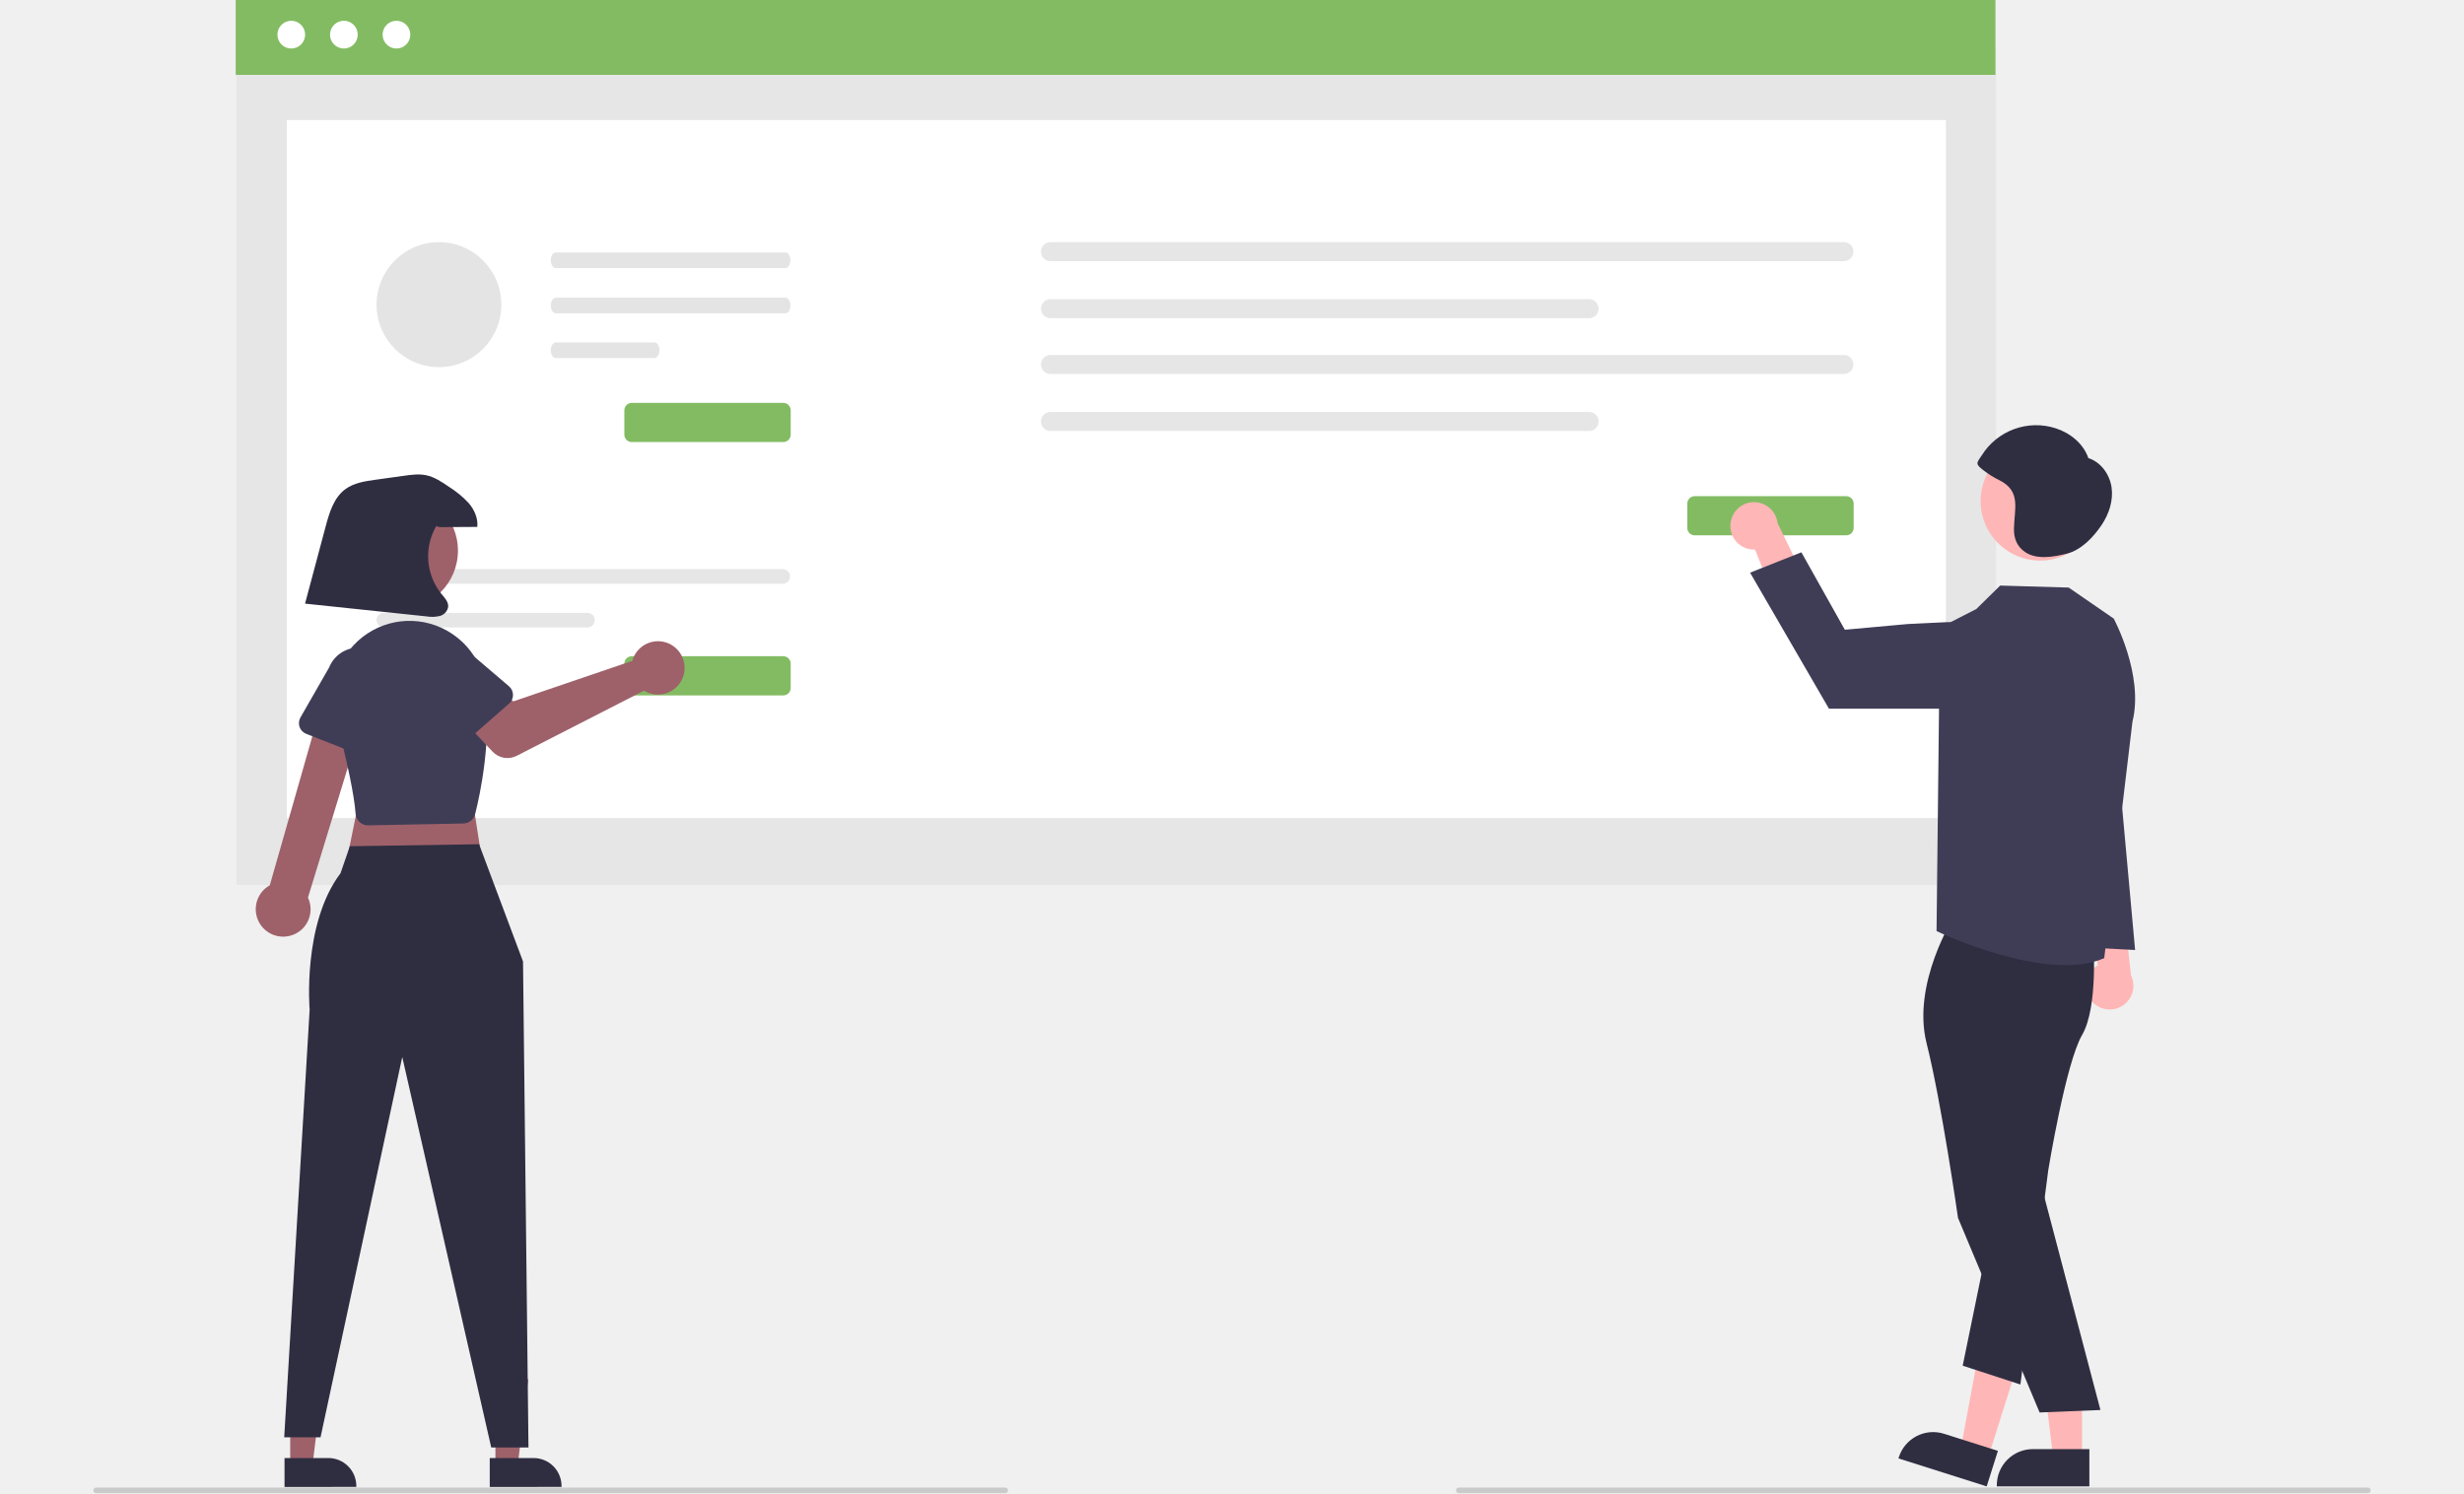
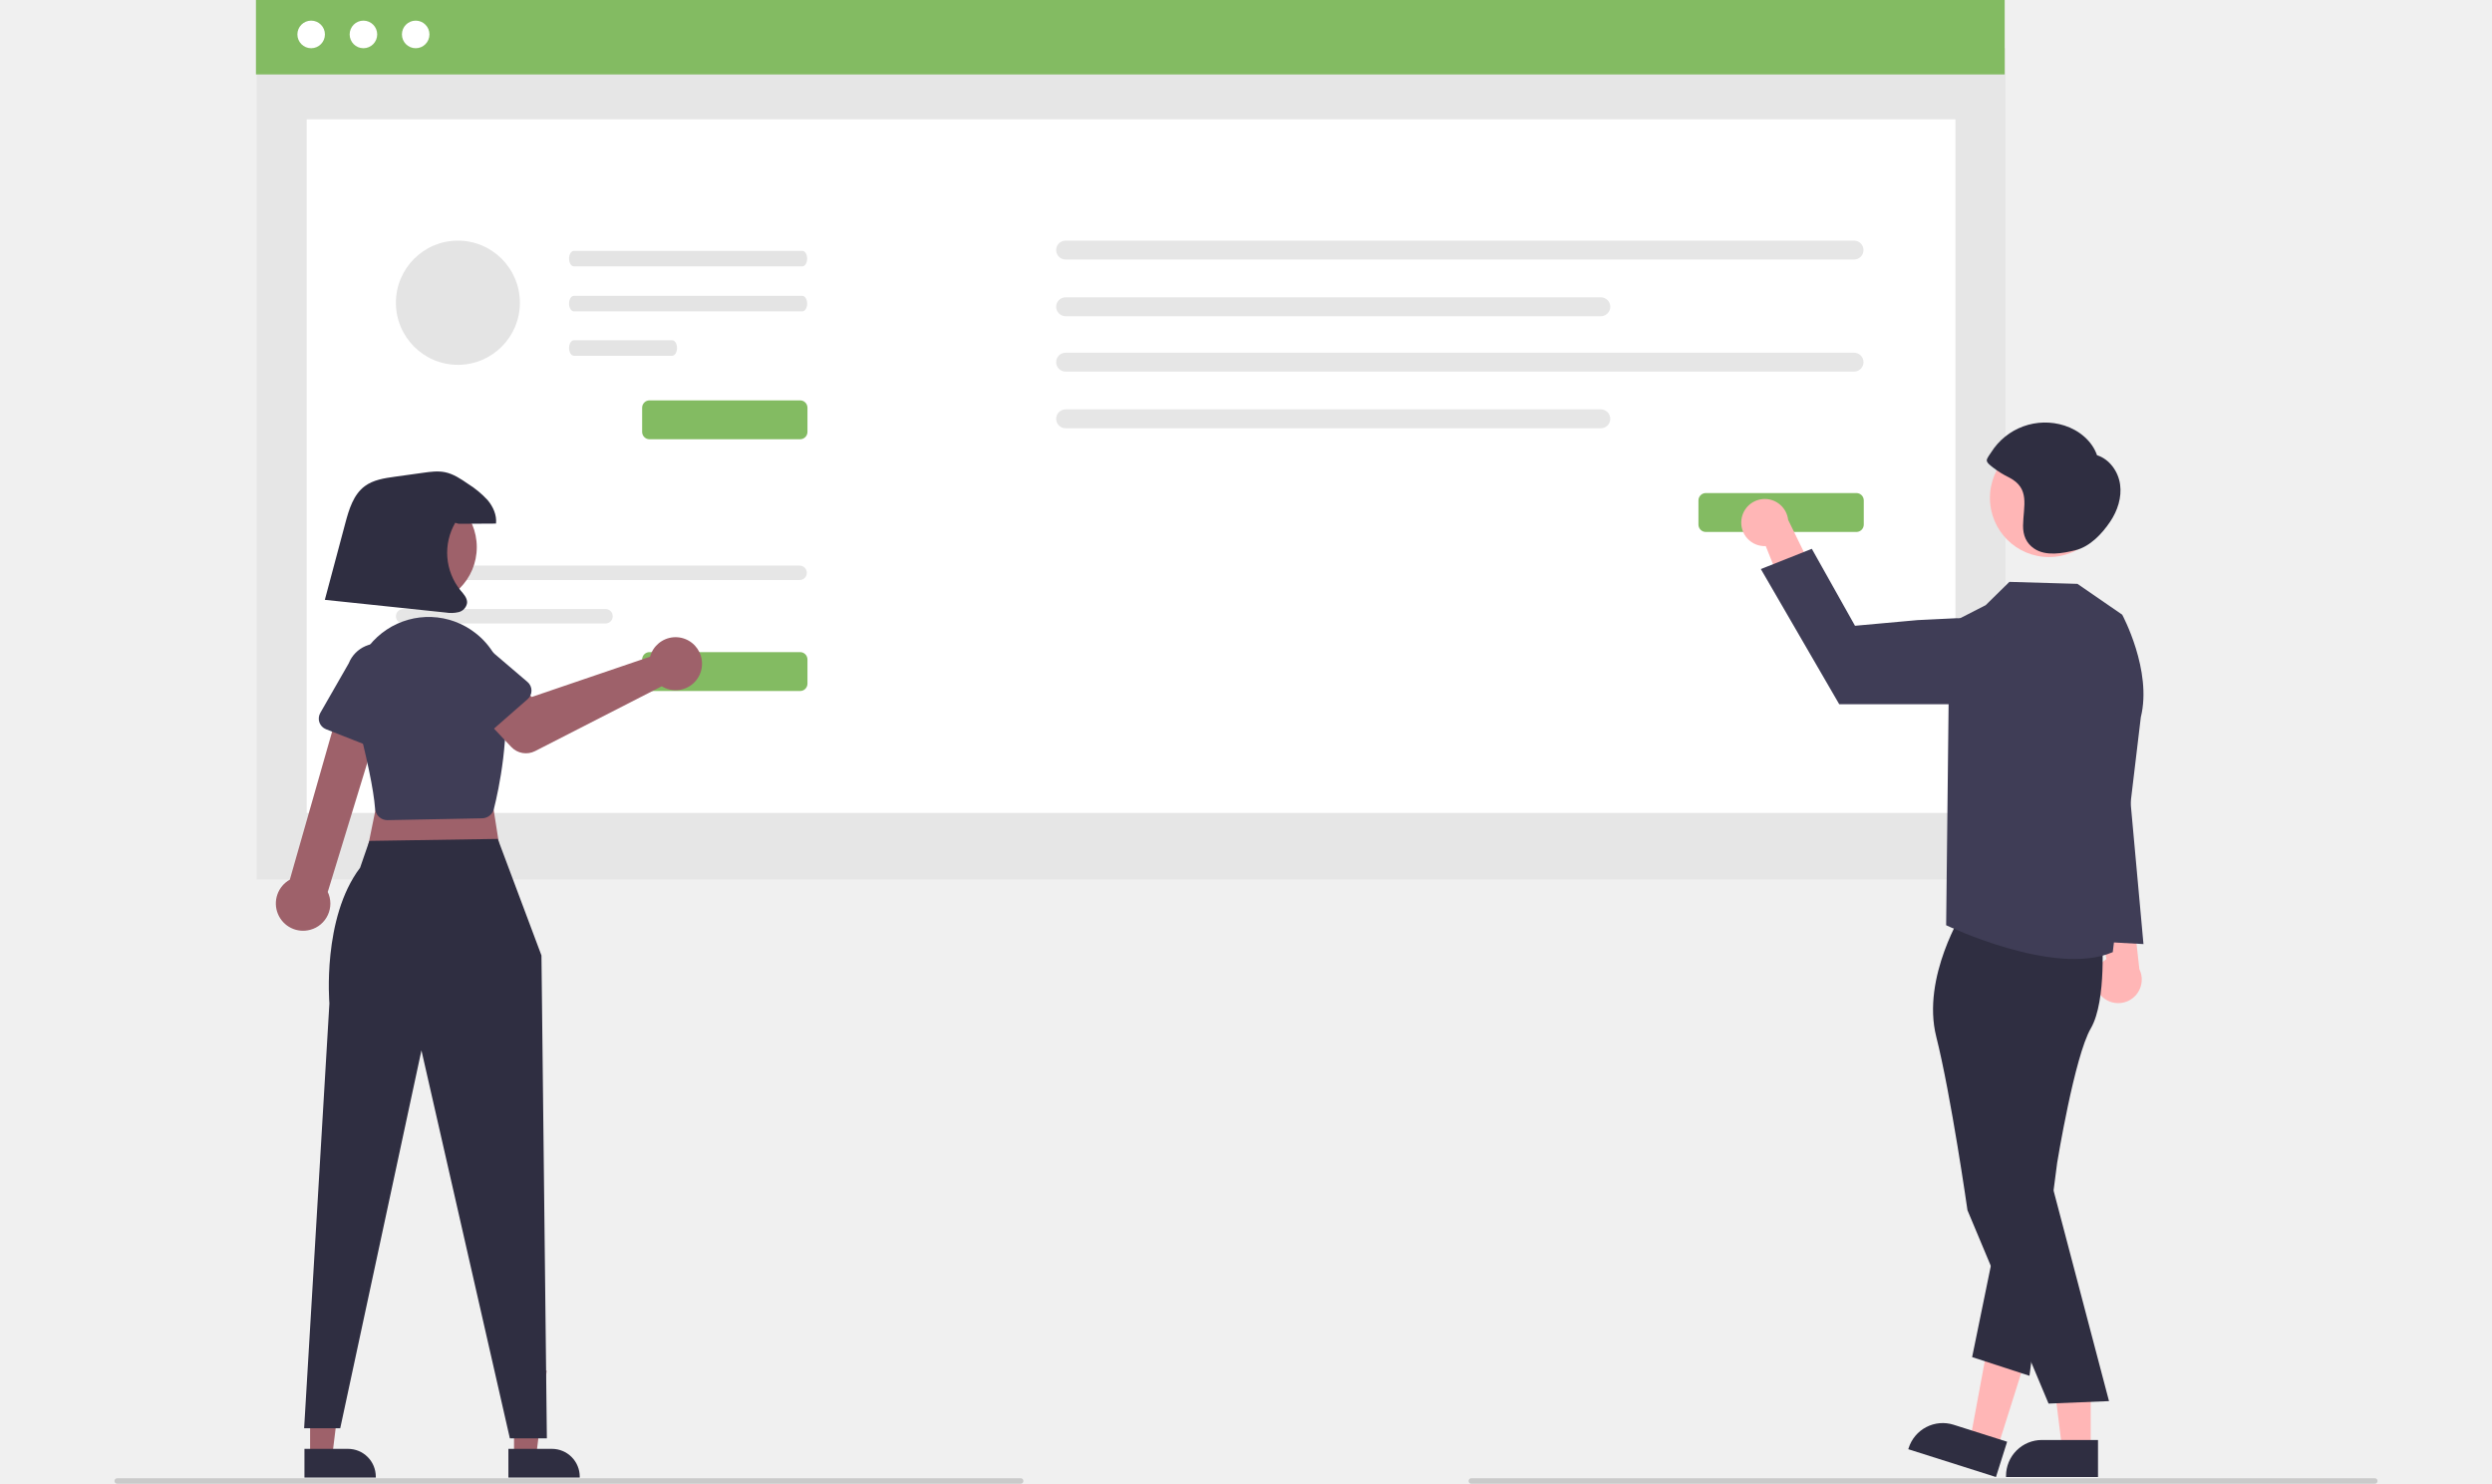
- <svg xmlns="http://www.w3.org/2000/svg" width="495" height="300" viewBox="0 0 610 400" fill="none">
+ <svg xmlns="http://www.w3.org/2000/svg" width="445" height="265" viewBox="0 0 610 400" fill="none">
  <g clip-path="url(#clip0_691_1961)">
    <path d="M535.21 268.114C534.619 267.405 534.19 266.574 533.954 265.681C533.718 264.788 533.68 263.854 533.843 262.945C534.007 262.036 534.367 261.174 534.898 260.419C535.43 259.664 536.12 259.036 536.921 258.577L532.793 236.506L543.53 241.025L545.804 261.292C546.483 262.69 546.627 264.29 546.208 265.788C545.789 267.285 544.836 268.577 543.531 269.418C542.225 270.259 540.656 270.59 539.123 270.35C537.589 270.11 536.197 269.314 535.21 268.114Z" fill="#FFB6B6" />
    <path d="M509.699 12.949H38.34V237.067H509.699V12.949Z" fill="#E6E6E6" />
    <path d="M496.223 32.167H51.82V219.157H496.223V32.167Z" fill="white" />
    <path d="M509.5 0H38.141V20.065H509.5V0Z" fill="#83BB62" />
    <path d="M53.02 13C55.07 13 56.732 11.335 56.732 9.281C56.732 7.227 55.07 5.562 53.02 5.562C50.97 5.562 49.309 7.227 49.309 9.281C49.309 11.335 50.97 13 53.02 13Z" fill="white" />
    <path d="M67.11 13C69.16 13 70.822 11.335 70.822 9.281C70.822 7.227 69.16 5.562 67.11 5.562C65.06 5.562 63.398 7.227 63.398 9.281C63.398 11.335 65.06 13 67.11 13Z" fill="white" />
    <path d="M81.196 13C83.246 13 84.907 11.335 84.907 9.281C84.907 7.227 83.246 5.562 81.196 5.562C79.146 5.562 77.484 7.227 77.484 9.281C77.484 11.335 79.146 13 81.196 13Z" fill="white" />
    <path d="M77.812 152.471C77.296 152.473 76.803 152.679 76.439 153.045C76.075 153.411 75.871 153.906 75.871 154.422C75.871 154.939 76.075 155.434 76.439 155.8C76.803 156.166 77.296 156.372 77.812 156.374H184.679C185.195 156.372 185.688 156.166 186.052 155.8C186.416 155.434 186.62 154.939 186.62 154.422C186.62 153.906 186.416 153.411 186.052 153.045C185.688 152.679 185.195 152.473 184.679 152.471H77.812Z" fill="#E6E6E6" />
    <path d="M77.812 164.181C77.296 164.183 76.803 164.389 76.439 164.755C76.075 165.121 75.871 165.616 75.871 166.133C75.871 166.649 76.075 167.144 76.439 167.51C76.803 167.876 77.296 168.082 77.812 168.084H132.37C132.885 168.082 133.379 167.876 133.742 167.51C134.106 167.144 134.31 166.649 134.31 166.133C134.31 165.616 134.106 165.121 133.742 164.755C133.379 164.389 132.885 164.183 132.37 164.181H77.812Z" fill="#E6E6E6" />
    <path d="M184.813 186.289H144.218C143.692 186.288 143.188 186.079 142.816 185.706C142.444 185.334 142.235 184.829 142.234 184.302V177.785C142.235 177.258 142.444 176.753 142.816 176.38C143.188 176.008 143.692 175.798 144.218 175.797H184.813C185.339 175.798 185.843 176.008 186.215 176.38C186.586 176.753 186.795 177.258 186.796 177.785V184.302C186.795 184.829 186.586 185.334 186.215 185.706C185.843 186.079 185.339 186.288 184.813 186.289Z" fill="#83BB62" />
    <path d="M184.813 118.422H144.218C143.692 118.421 143.188 118.212 142.816 117.839C142.444 117.467 142.235 116.962 142.234 116.435V109.917C142.235 109.391 142.444 108.885 142.816 108.513C143.188 108.14 143.692 107.931 144.218 107.93H184.813C185.339 107.931 185.843 108.14 186.215 108.513C186.586 108.885 186.795 109.391 186.796 109.917V116.435C186.795 116.962 186.586 117.467 186.215 117.839C185.843 118.212 185.339 118.421 184.813 118.422Z" fill="#83BB62" />
    <path d="M256.365 64.87C255.692 64.871 255.047 65.14 254.571 65.617C254.095 66.094 253.828 66.742 253.828 67.416C253.828 68.091 254.095 68.738 254.571 69.215C255.047 69.693 255.692 69.962 256.365 69.963H468.909C469.582 69.962 470.228 69.693 470.704 69.215C471.179 68.738 471.446 68.091 471.446 67.416C471.446 66.742 471.179 66.094 470.704 65.617C470.228 65.14 469.582 64.871 468.909 64.87H256.365Z" fill="#E6E6E6" />
    <path d="M256.365 80.15C255.692 80.151 255.047 80.419 254.571 80.897C254.095 81.374 253.828 82.021 253.828 82.696C253.828 83.371 254.095 84.018 254.571 84.495C255.047 84.973 255.692 85.241 256.365 85.242H400.654C401.327 85.241 401.972 84.973 402.448 84.495C402.924 84.018 403.191 83.371 403.191 82.696C403.191 82.021 402.924 81.374 402.448 80.897C401.972 80.419 401.327 80.151 400.654 80.15H256.365Z" fill="#E6E6E6" />
    <path d="M256.365 95.084C255.692 95.085 255.047 95.353 254.571 95.831C254.095 96.308 253.828 96.956 253.828 97.63C253.828 98.305 254.095 98.952 254.571 99.429C255.047 99.907 255.692 100.175 256.365 100.177H468.909C469.582 100.175 470.228 99.907 470.704 99.429C471.179 98.952 471.446 98.305 471.446 97.63C471.446 96.956 471.179 96.308 470.704 95.831C470.228 95.353 469.582 95.085 468.909 95.084H256.365Z" fill="#E6E6E6" />
    <path d="M256.365 110.364C255.692 110.365 255.047 110.633 254.571 111.111C254.095 111.588 253.828 112.235 253.828 112.91C253.828 113.585 254.095 114.232 254.571 114.709C255.047 115.187 255.692 115.455 256.365 115.456H400.654C401.327 115.455 401.972 115.187 402.448 114.709C402.924 114.232 403.191 113.585 403.191 112.91C403.191 112.235 402.924 111.588 402.448 111.111C401.972 110.633 401.327 110.365 400.654 110.364H256.365Z" fill="#E6E6E6" />
    <path d="M469.532 143.411H428.936C428.411 143.411 427.906 143.201 427.535 142.828C427.163 142.456 426.954 141.951 426.953 141.424V134.907C426.954 134.38 427.163 133.875 427.535 133.502C427.906 133.13 428.411 132.92 428.936 132.919H469.532C470.057 132.92 470.562 133.13 470.933 133.502C471.305 133.875 471.514 134.38 471.515 134.907V141.424C471.514 141.951 471.305 142.456 470.933 142.828C470.562 143.201 470.057 143.411 469.532 143.411Z" fill="#83BB62" />
    <path d="M123.839 67.628C123.117 67.63 122.534 68.569 122.535 69.725C122.537 70.877 123.119 71.81 123.839 71.812H185.41C186.132 71.81 186.715 70.872 186.714 69.716C186.712 68.564 186.13 67.63 185.41 67.628H123.839Z" fill="#E4E4E4" />
    <path d="M123.839 79.751C123.117 79.754 122.534 80.692 122.535 81.848C122.537 83 123.119 83.933 123.839 83.936H185.41C186.132 83.933 186.715 82.995 186.714 81.84C186.712 80.687 186.13 79.754 185.41 79.751H123.839Z" fill="#E4E4E4" />
    <path d="M123.839 91.728C123.117 91.731 122.534 92.669 122.535 93.825C122.537 94.977 123.119 95.91 123.839 95.913H150.333C151.054 95.91 151.638 94.972 151.636 93.816C151.635 92.664 151.052 91.731 150.333 91.728H123.839Z" fill="#E4E4E4" />
    <path d="M92.575 98.353C101.803 98.353 109.283 90.858 109.283 81.612C109.283 72.365 101.803 64.87 92.575 64.87C83.348 64.87 75.867 72.365 75.867 81.612C75.867 90.858 83.348 98.353 92.575 98.353Z" fill="#E4E4E4" />
    <path d="M438.54 140.096C438.422 141.012 438.506 141.943 438.785 142.823C439.065 143.703 439.534 144.511 440.159 145.191C440.784 145.87 441.55 146.403 442.403 146.754C443.256 147.104 444.175 147.263 445.096 147.218L453.447 168.057L460.08 158.466L451.133 140.147C450.956 138.602 450.22 137.175 449.064 136.138C447.908 135.1 446.412 134.523 444.86 134.517C443.307 134.511 441.807 135.075 440.642 136.103C439.478 137.131 438.73 138.552 438.54 140.096Z" fill="#FFB6B6" />
    <path d="M532.686 390.717H524.998L521.34 361.001L532.688 361.002L532.686 390.717Z" fill="#FFB6B6" />
    <path d="M534.651 398.185L509.859 398.184V397.87C509.86 395.306 510.876 392.847 512.686 391.033C514.495 389.22 516.95 388.202 519.509 388.201H519.509L534.651 388.202L534.651 398.185Z" fill="#2F2E41" />
    <path d="M507.529 390.473L500.199 388.147L505.662 358.711L516.48 362.143L507.529 390.473Z" fill="#FFB6B6" />
    <path d="M507.147 398.185L483.512 390.687L483.606 390.388C484.379 387.943 486.089 385.906 488.36 384.725C490.631 383.543 493.278 383.314 495.718 384.088L510.154 388.668L507.147 398.185Z" fill="#2F2E41" />
    <path d="M498.423 245.484C498.423 245.484 487.015 263.433 491.046 279.452C495.077 295.471 499.467 326.263 499.467 326.263L521.324 378.384L537.617 377.718L521.437 316.265L522.077 275.177C522.077 275.177 533.323 255.54 531.133 249.427C528.943 243.314 498.423 245.484 498.423 245.484Z" fill="#2F2E41" />
    <path d="M535.693 251.901C535.693 251.901 537.097 269.707 532.707 277.248C528.317 284.788 523.64 313.489 523.64 313.489L516.178 370.891L500.723 365.852L513.902 301.54L524.26 250.951L535.693 251.901Z" fill="#2F2E41" />
    <path d="M541.173 165.706L529.114 157.401L510.764 156.867L504.374 163.145L494.622 168.135L493.719 249.427C493.719 249.427 522.921 263.452 538.632 256.682L546.19 193.356C549.326 180.788 541.173 165.706 541.173 165.706Z" fill="#3F3D56" />
    <path d="M497.07 189.858H464.906L443.773 153.41L457.514 147.956L469.151 168.698L485.994 167.171L496.511 166.661C498.196 166.58 499.879 166.868 501.442 167.506C503.004 168.144 504.409 169.117 505.557 170.355C506.705 171.594 507.569 173.069 508.089 174.678C508.609 176.286 508.772 177.989 508.566 179.667C508.219 182.478 506.859 185.065 504.742 186.942C502.625 188.818 499.897 189.856 497.07 189.858Z" fill="#3F3D56" />
    <path d="M521.434 150.173C530.221 150.173 537.344 143.035 537.344 134.23C537.344 125.426 530.221 118.288 521.434 118.288C512.647 118.288 505.523 125.426 505.523 134.23C505.523 143.035 512.647 150.173 521.434 150.173Z" fill="#FFB6B6" />
    <path d="M540.603 130.603C540.114 127.103 537.749 123.78 534.384 122.719C533.048 118.831 529.508 115.967 525.597 114.719C521.975 113.562 518.072 113.642 514.5 114.948C510.929 116.253 507.89 118.709 505.862 121.931C505.563 122.403 504.643 123.561 504.668 124.124C504.701 124.839 505.792 125.577 506.34 126.027C507.699 127.079 509.164 127.986 510.712 128.731C516.433 131.703 514.529 136.374 514.451 141.667C514.413 144.239 515.27 146.435 517.459 147.904C520.618 150.025 525.139 149.181 528.576 148.33C532.476 147.364 535.719 143.931 537.943 140.621C539.913 137.689 541.092 134.103 540.603 130.603Z" fill="#2F2E41" />
    <path d="M540.715 186.462L546.906 254.507L527.016 253.438L540.715 186.462Z" fill="#3F3D56" />
    <path d="M609.254 400H365.741C365.543 400 365.354 399.92 365.214 399.78C365.074 399.64 364.996 399.45 364.996 399.252C364.996 399.054 365.074 398.864 365.214 398.724C365.354 398.583 365.543 398.504 365.741 398.504H609.254C609.452 398.504 609.642 398.582 609.782 398.723C609.922 398.863 610.001 399.053 610.001 399.252C610.001 399.45 609.922 399.641 609.782 399.781C609.642 399.921 609.452 400 609.254 400Z" fill="#CACACA" />
    <path d="M52.736 392.54H58.699L61.536 369.491H52.734L52.736 392.54Z" fill="#9E616A" />
    <path d="M51.215 390.589L62.959 390.589C64.945 390.589 66.849 391.379 68.252 392.785C69.656 394.192 70.444 396.099 70.445 398.088V398.332L51.215 398.333L51.215 390.589Z" fill="#2F2E41" />
    <path d="M107.704 392.54H113.668L116.505 369.491H107.703L107.704 392.54Z" fill="#9E616A" />
    <path d="M106.184 390.589L117.928 390.589C119.913 390.589 121.817 391.379 123.221 392.785C124.625 394.192 125.413 396.099 125.413 398.088V398.332L106.184 398.333L106.184 390.589Z" fill="#2F2E41" />
    <path d="M100.503 207.369L104.395 232.228L67.426 232.715L72.29 208.832L100.503 207.369Z" fill="#9E616A" />
    <path d="M103.321 226.158L115.096 257.574L116.555 387.765H106.583L82.748 283.163L60.858 385.034H51.129L57.939 270.49C57.939 270.49 55.931 247.5 66.209 233.934L68.71 226.692L103.321 226.158Z" fill="#2F2E41" />
    <path d="M52.816 250.648C53.846 250.367 54.801 249.863 55.615 249.172C56.429 248.481 57.082 247.62 57.528 246.649C57.973 245.677 58.201 244.62 58.195 243.551C58.189 242.482 57.949 241.427 57.492 240.461L73.219 189.083L61.651 186.785L47.267 237.147C45.698 238.023 44.505 239.446 43.913 241.146C43.322 242.845 43.373 244.703 44.057 246.367C44.741 248.032 46.01 249.387 47.625 250.176C49.239 250.965 51.086 251.133 52.816 250.648Z" fill="#9E616A" />
    <path d="M73.558 221.099C73.342 221.099 73.126 221.077 72.915 221.035C72.203 220.892 71.557 220.52 71.076 219.975C70.596 219.43 70.306 218.743 70.252 218.017C69.886 213 68.074 204.268 64.867 192.061C63.783 187.913 64.023 183.528 65.552 179.523C67.081 175.518 69.823 172.093 73.392 169.727C76.962 167.362 81.181 166.175 85.457 166.334C89.734 166.492 93.854 167.987 97.24 170.61C99.408 172.274 101.217 174.36 102.559 176.743C103.901 179.126 104.748 181.757 105.048 184.477C106.642 198.545 103.637 212.67 102.27 218.09C102.091 218.798 101.685 219.427 101.114 219.881C100.544 220.335 99.841 220.589 99.112 220.605L73.629 221.098C73.605 221.098 73.581 221.099 73.558 221.099Z" fill="#3F3D56" />
    <path d="M144.754 175.968C144.6 176.312 144.475 176.667 144.377 177.031L112.479 187.893L106.315 182.497L96.973 190.754L106.958 201.368C107.765 202.225 108.827 202.798 109.986 202.999C111.145 203.199 112.337 203.018 113.385 202.482L147.518 185.012C148.753 185.77 150.188 186.135 151.634 186.056C153.08 185.977 154.468 185.459 155.613 184.571C156.758 183.682 157.606 182.465 158.044 181.082C158.482 179.699 158.489 178.216 158.065 176.828C157.641 175.441 156.805 174.216 155.669 173.316C154.534 172.416 153.151 171.884 151.706 171.79C150.261 171.697 148.822 172.047 147.58 172.793C146.338 173.539 145.352 174.647 144.754 175.968Z" fill="#9E616A" />
    <path d="M111.366 188.486L99.738 198.663C99.407 198.953 99.017 199.168 98.596 199.293C98.175 199.418 97.732 199.451 97.297 199.389C96.862 199.327 96.446 199.172 96.076 198.934C95.706 198.697 95.392 198.382 95.154 198.012L86.837 185.034C85.366 183.329 84.631 181.11 84.791 178.863C84.952 176.615 85.995 174.524 87.693 173.046C89.391 171.569 91.604 170.827 93.847 170.983C96.091 171.139 98.18 172.181 99.658 173.879L111.338 183.848C111.672 184.134 111.941 184.488 112.127 184.887C112.312 185.286 112.409 185.721 112.412 186.161C112.415 186.601 112.323 187.036 112.142 187.438C111.962 187.839 111.697 188.197 111.366 188.486Z" fill="#3F3D56" />
    <path d="M71.38 202.238L57.01 196.581C56.601 196.42 56.231 196.173 55.926 195.856C55.621 195.539 55.388 195.16 55.243 194.744C55.097 194.329 55.043 193.887 55.083 193.449C55.123 193.01 55.258 192.586 55.476 192.204L63.144 178.83C63.977 176.738 65.605 175.063 67.669 174.172C69.733 173.281 72.066 173.246 74.156 174.076C76.245 174.906 77.921 176.532 78.816 178.598C79.711 180.664 79.752 183.002 78.929 185.098L75.476 200.077C75.377 200.506 75.187 200.908 74.919 201.257C74.65 201.606 74.31 201.892 73.922 202.097C73.533 202.302 73.105 202.421 72.666 202.445C72.227 202.469 71.789 202.399 71.38 202.238Z" fill="#3F3D56" />
    <path d="M82.034 163.167C90.667 163.167 97.665 156.154 97.665 147.504C97.665 138.854 90.667 131.841 82.034 131.841C73.401 131.841 66.402 138.854 66.402 147.504C66.402 156.154 73.401 163.167 82.034 163.167Z" fill="#9E616A" />
    <path d="M244.262 400H0.748C0.551 400 0.361 399.92 0.222 399.78C0.082 399.64 0.004 399.45 0.004 399.252C0.004 399.054 0.082 398.864 0.222 398.724C0.361 398.583 0.551 398.504 0.748 398.504H244.262C244.459 398.504 244.649 398.583 244.788 398.724C244.928 398.864 245.006 399.054 245.006 399.252C245.006 399.45 244.928 399.64 244.788 399.78C244.649 399.92 244.459 400 244.262 400Z" fill="#CACACA" />
    <path d="M92.787 141.208C96.141 141.189 99.495 141.17 102.848 141.151C103.087 138.861 102.07 136.582 100.588 134.822C99.026 133.129 97.244 131.653 95.291 130.435C93.367 129.112 91.374 127.759 89.088 127.297C87.171 126.909 85.189 127.178 83.253 127.448C80.685 127.806 78.116 128.164 75.548 128.521C72.729 128.914 69.78 129.358 67.49 131.052C64.394 133.343 63.209 137.358 62.214 141.083L56.707 161.705L89.237 165.124C90.414 165.327 91.619 165.292 92.782 165.02C93.361 164.875 93.885 164.561 94.288 164.12C94.691 163.678 94.956 163.128 95.049 162.537C95.143 161.207 94.09 160.119 93.236 159.098C91.197 156.567 89.973 153.475 89.726 150.232C89.479 146.988 90.221 143.746 91.853 140.934L92.787 141.208Z" fill="#2F2E41" />
  </g>
  <defs>
    <clipPath id="clip0_691_1961">
      <rect width="610" height="400" fill="white" />
    </clipPath>
  </defs>
</svg>
